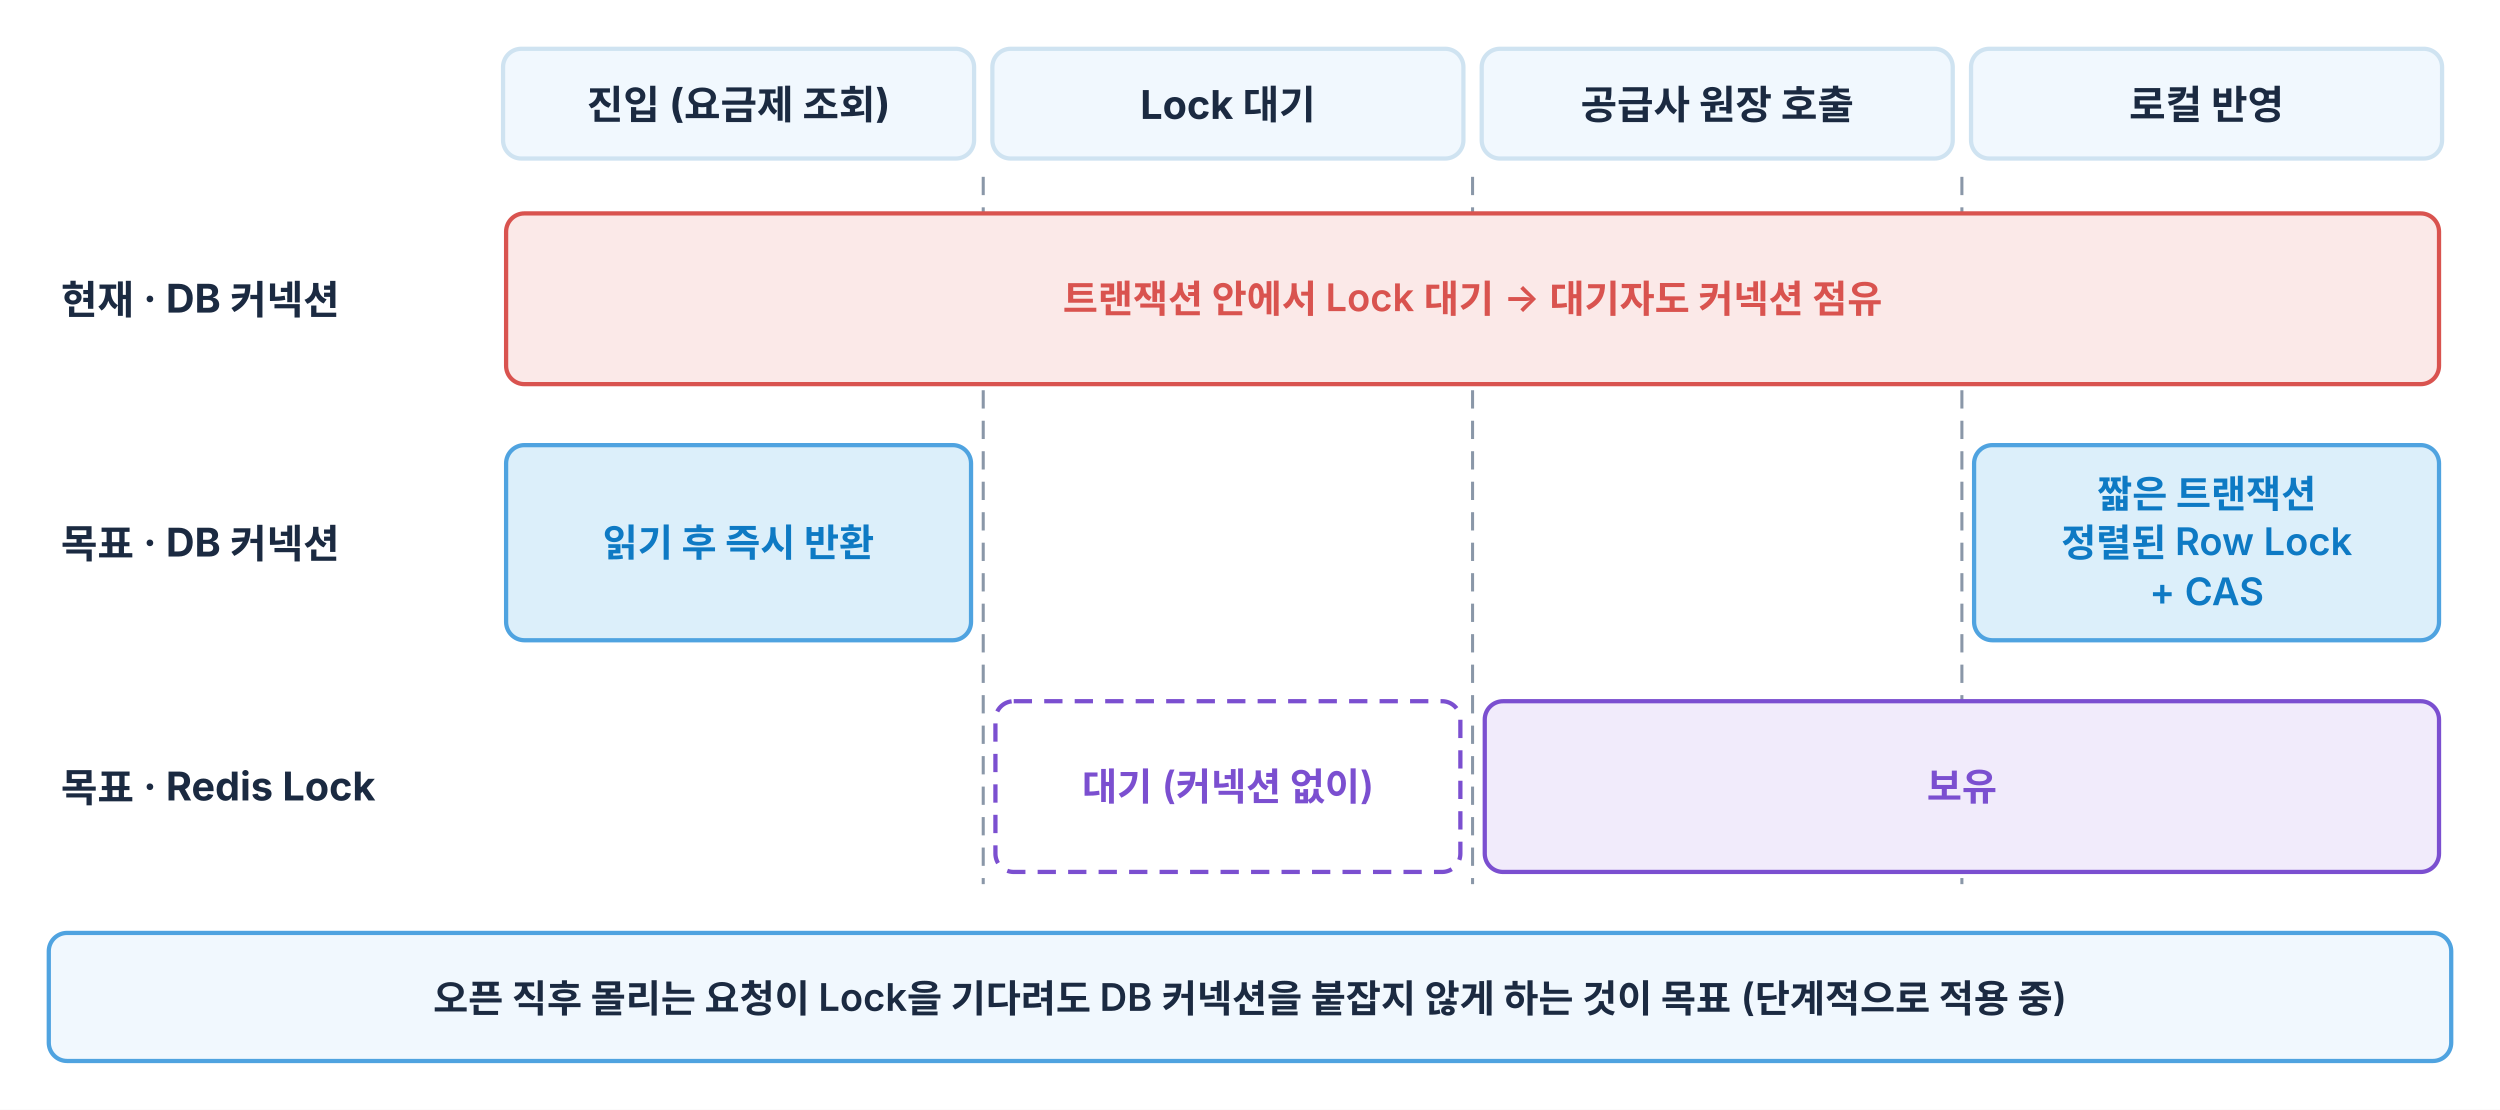
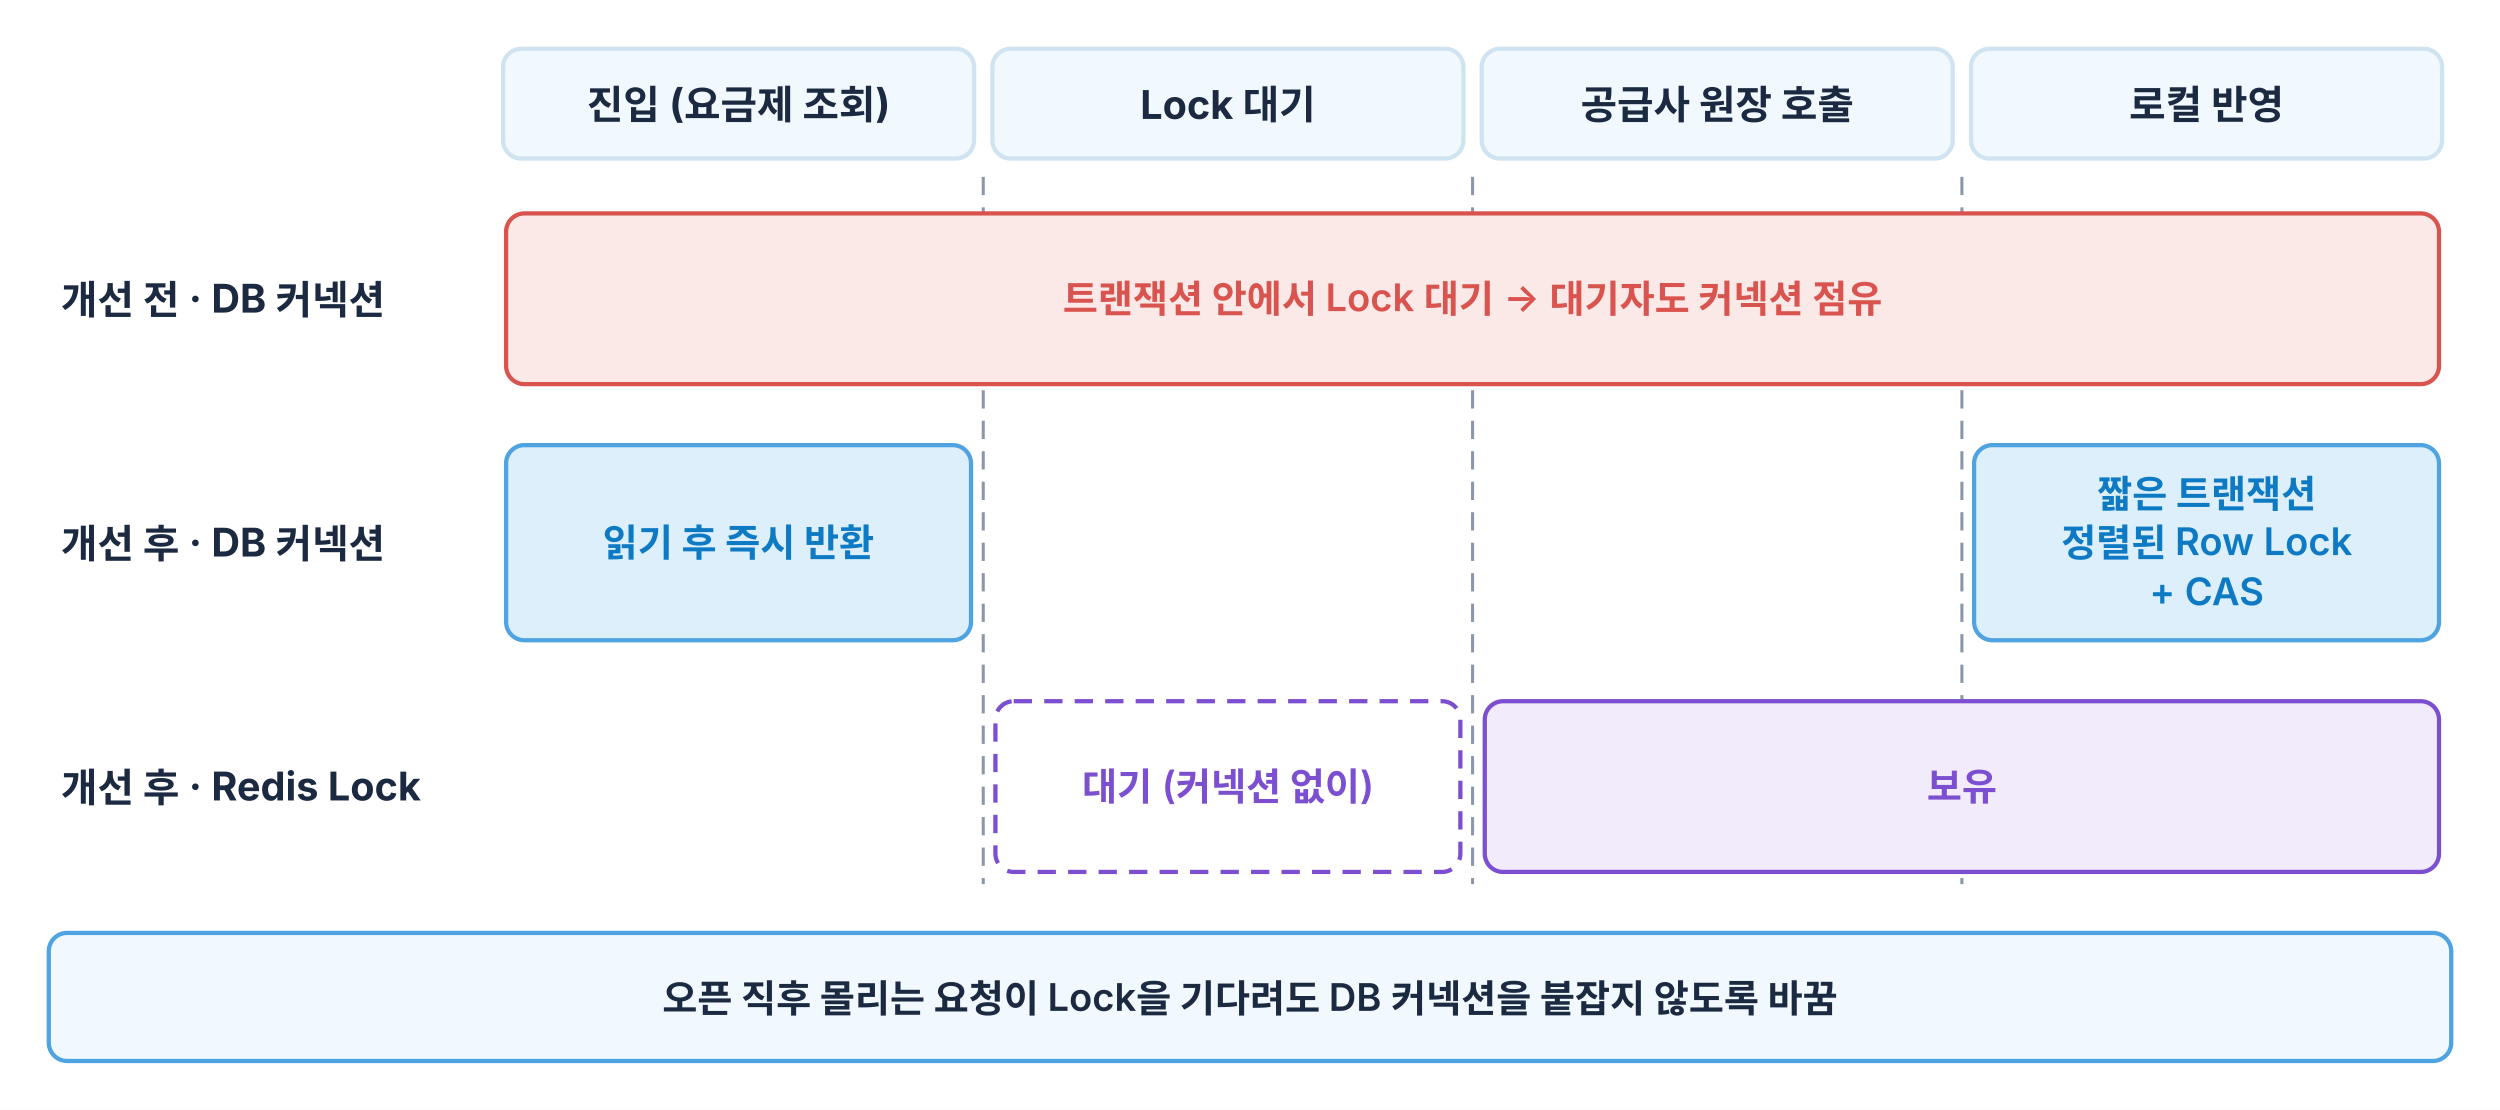
<svg xmlns="http://www.w3.org/2000/svg" viewBox="0 0 820 364" width="100%" font-family="Pretendard, -apple-system, Apple SD Gothic Neo, Malgun Gothic, Noto Sans KR, sans-serif" style="max-width:820px;background:#fff">
  <defs>
    <marker id="arr-ink" viewBox="0 0 10 10" refX="9" refY="5" markerWidth="7" markerHeight="7" orient="auto-start-reverse">
      <path d="M0,0 L10,5 L0,10 z" fill="#1B2A41" />
    </marker>
    <marker id="arr-sky" viewBox="0 0 10 10" refX="9" refY="5" markerWidth="7" markerHeight="7" orient="auto-start-reverse">
      <path d="M0,0 L10,5 L0,10 z" fill="#0E7AC4" />
    </marker>
    <marker id="arr-gray" viewBox="0 0 10 10" refX="9" refY="5" markerWidth="7" markerHeight="7" orient="auto-start-reverse">
      <path d="M0,0 L10,5 L0,10 z" fill="#8A97A8" />
    </marker>
    <marker id="arr-purple" viewBox="0 0 10 10" refX="9" refY="5" markerWidth="7" markerHeight="7" orient="auto-start-reverse">
      <path d="M0,0 L10,5 L0,10 z" fill="#7B4FD0" />
    </marker>
    <marker id="arr-good" viewBox="0 0 10 10" refX="9" refY="5" markerWidth="7" markerHeight="7" orient="auto-start-reverse">
      <path d="M0,0 L10,5 L0,10 z" fill="#3BA776" />
    </marker>
    <marker id="arr-red" viewBox="0 0 10 10" refX="9" refY="5" markerWidth="7" markerHeight="7" orient="auto-start-reverse">
      <path d="M0,0 L10,5 L0,10 z" fill="#D9534F" />
    </marker>
  </defs>
  <rect width="820" height="364" fill="#ffffff" />
  <rect x="165.0" y="16" width="154.5" height="36" rx="6" fill="#F1F8FE" stroke="#CFE3F1" stroke-width="1.4" />
  <text x="242.25" y="39" text-anchor="middle" font-size="13" font-weight="700" fill="#1B2A41">진입 (요금제 조회)</text>
  <rect x="325.5" y="16" width="154.5" height="36" rx="6" fill="#F1F8FE" stroke="#CFE3F1" stroke-width="1.4" />
  <text x="402.75" y="39" text-anchor="middle" font-size="13" font-weight="700" fill="#1B2A41">Lock 대기</text>
  <path d="M322.5,58 V290" fill="none" stroke="#8A97A8" stroke-width="1" stroke-dasharray="6 4" />
  <rect x="486.0" y="16" width="154.5" height="36" rx="6" fill="#F1F8FE" stroke="#CFE3F1" stroke-width="1.4" />
  <text x="563.25" y="39" text-anchor="middle" font-size="13" font-weight="700" fill="#1B2A41">공급사 원장 호출</text>
  <path d="M483.0,58 V290" fill="none" stroke="#8A97A8" stroke-width="1" stroke-dasharray="6 4" />
  <rect x="646.5" y="16" width="154.5" height="36" rx="6" fill="#F1F8FE" stroke="#CFE3F1" stroke-width="1.4" />
  <text x="723.75" y="39" text-anchor="middle" font-size="13" font-weight="700" fill="#1B2A41">로컬 반영</text>
  <path d="M643.5,58 V290" fill="none" stroke="#8A97A8" stroke-width="1" stroke-dasharray="6 4" />
-   <text x="20" y="103.0" text-anchor="start" font-size="13" font-weight="700" fill="#1B2A41">현재 · DB 커넥션</text>
-   <text x="20" y="183.0" text-anchor="start" font-size="13" font-weight="700" fill="#1B2A41">목표 · DB 커넥션</text>
-   <text x="20" y="263.0" text-anchor="start" font-size="13" font-weight="700" fill="#1B2A41">목표 · Redis Lock</text>
+   <text x="20" y="103.0" text-anchor="start" font-size="13" font-weight="700" fill="#1B2A41">개선 전 · DB 커넥션</text>
+   <text x="20" y="183.0" text-anchor="start" font-size="13" font-weight="700" fill="#1B2A41">개선 후 · DB 커넥션</text>
+   <text x="20" y="263.0" text-anchor="start" font-size="13" font-weight="700" fill="#1B2A41">개선 후 · Redis Lock</text>
  <rect x="166.0" y="70" width="634.0" height="56" rx="6" fill="#FBE9E8" stroke="#D9534F" stroke-width="1.4" />
  <text x="483.0" y="102.5" text-anchor="middle" font-size="12.5" font-weight="600" fill="#D9534F">트랜잭션 안에서 Lock 대기 → 대기자도 커넥션 점유</text>
  <rect x="166.0" y="146" width="152.5" height="64" rx="6" fill="#DCEFFA" stroke="#4FA3E0" stroke-width="1.4" />
  <text x="242.2" y="182.5" text-anchor="middle" font-size="12.5" font-weight="600" fill="#0E7AC4">읽기 후 즉시 반환</text>
  <rect x="647.5" y="146" width="152.5" height="64" rx="6" fill="#DCEFFA" stroke="#4FA3E0" stroke-width="1.4" />
  <text x="723.8" y="166.5" text-anchor="middle" font-size="12.5" font-weight="600" fill="#0E7AC4">짧은 트랜잭션</text>
  <text x="723.8" y="182.5" text-anchor="middle" font-size="12.5" font-weight="600" fill="#0E7AC4">정렬된 Row Lock</text>
  <text x="723.8" y="198.5" text-anchor="middle" font-size="12.5" font-weight="600" fill="#0E7AC4">+ CAS</text>
  <rect x="326.5" y="230" width="152.5" height="56" rx="6" fill="#FFFFFF" stroke="#7B4FD0" stroke-width="1.4" stroke-dasharray="6 4" />
  <text x="402.8" y="262.5" text-anchor="middle" font-size="12.5" font-weight="600" fill="#7B4FD0">대기 (커넥션 없이)</text>
  <rect x="487.0" y="230" width="313.0" height="56" rx="6" fill="#F1EBFB" stroke="#7B4FD0" stroke-width="1.4" />
  <text x="643.5" y="262.5" text-anchor="middle" font-size="12.5" font-weight="700" fill="#7B4FD0">보유</text>
  <rect x="16" y="306" width="788" height="42" rx="6" fill="#F1F8FE" stroke="#4FA3E0" stroke-width="1.4" />
-   <text x="410" y="332" text-anchor="middle" font-size="12.5" font-weight="600" fill="#1B2A41">오픈 직후 몰리는 요청이 Lock을 기다려도 DB 커넥션을 붙잡지 않게 하는 것이 목표 (단계적으로 적용 중)</text>
+   <text x="410" y="332" text-anchor="middle" font-size="12.5" font-weight="600" fill="#1B2A41">오픈 직후 몰리는 요청이 Lock을 기다려도 DB 커넥션을 붙잡지 않도록 바꿈</text>
</svg>
